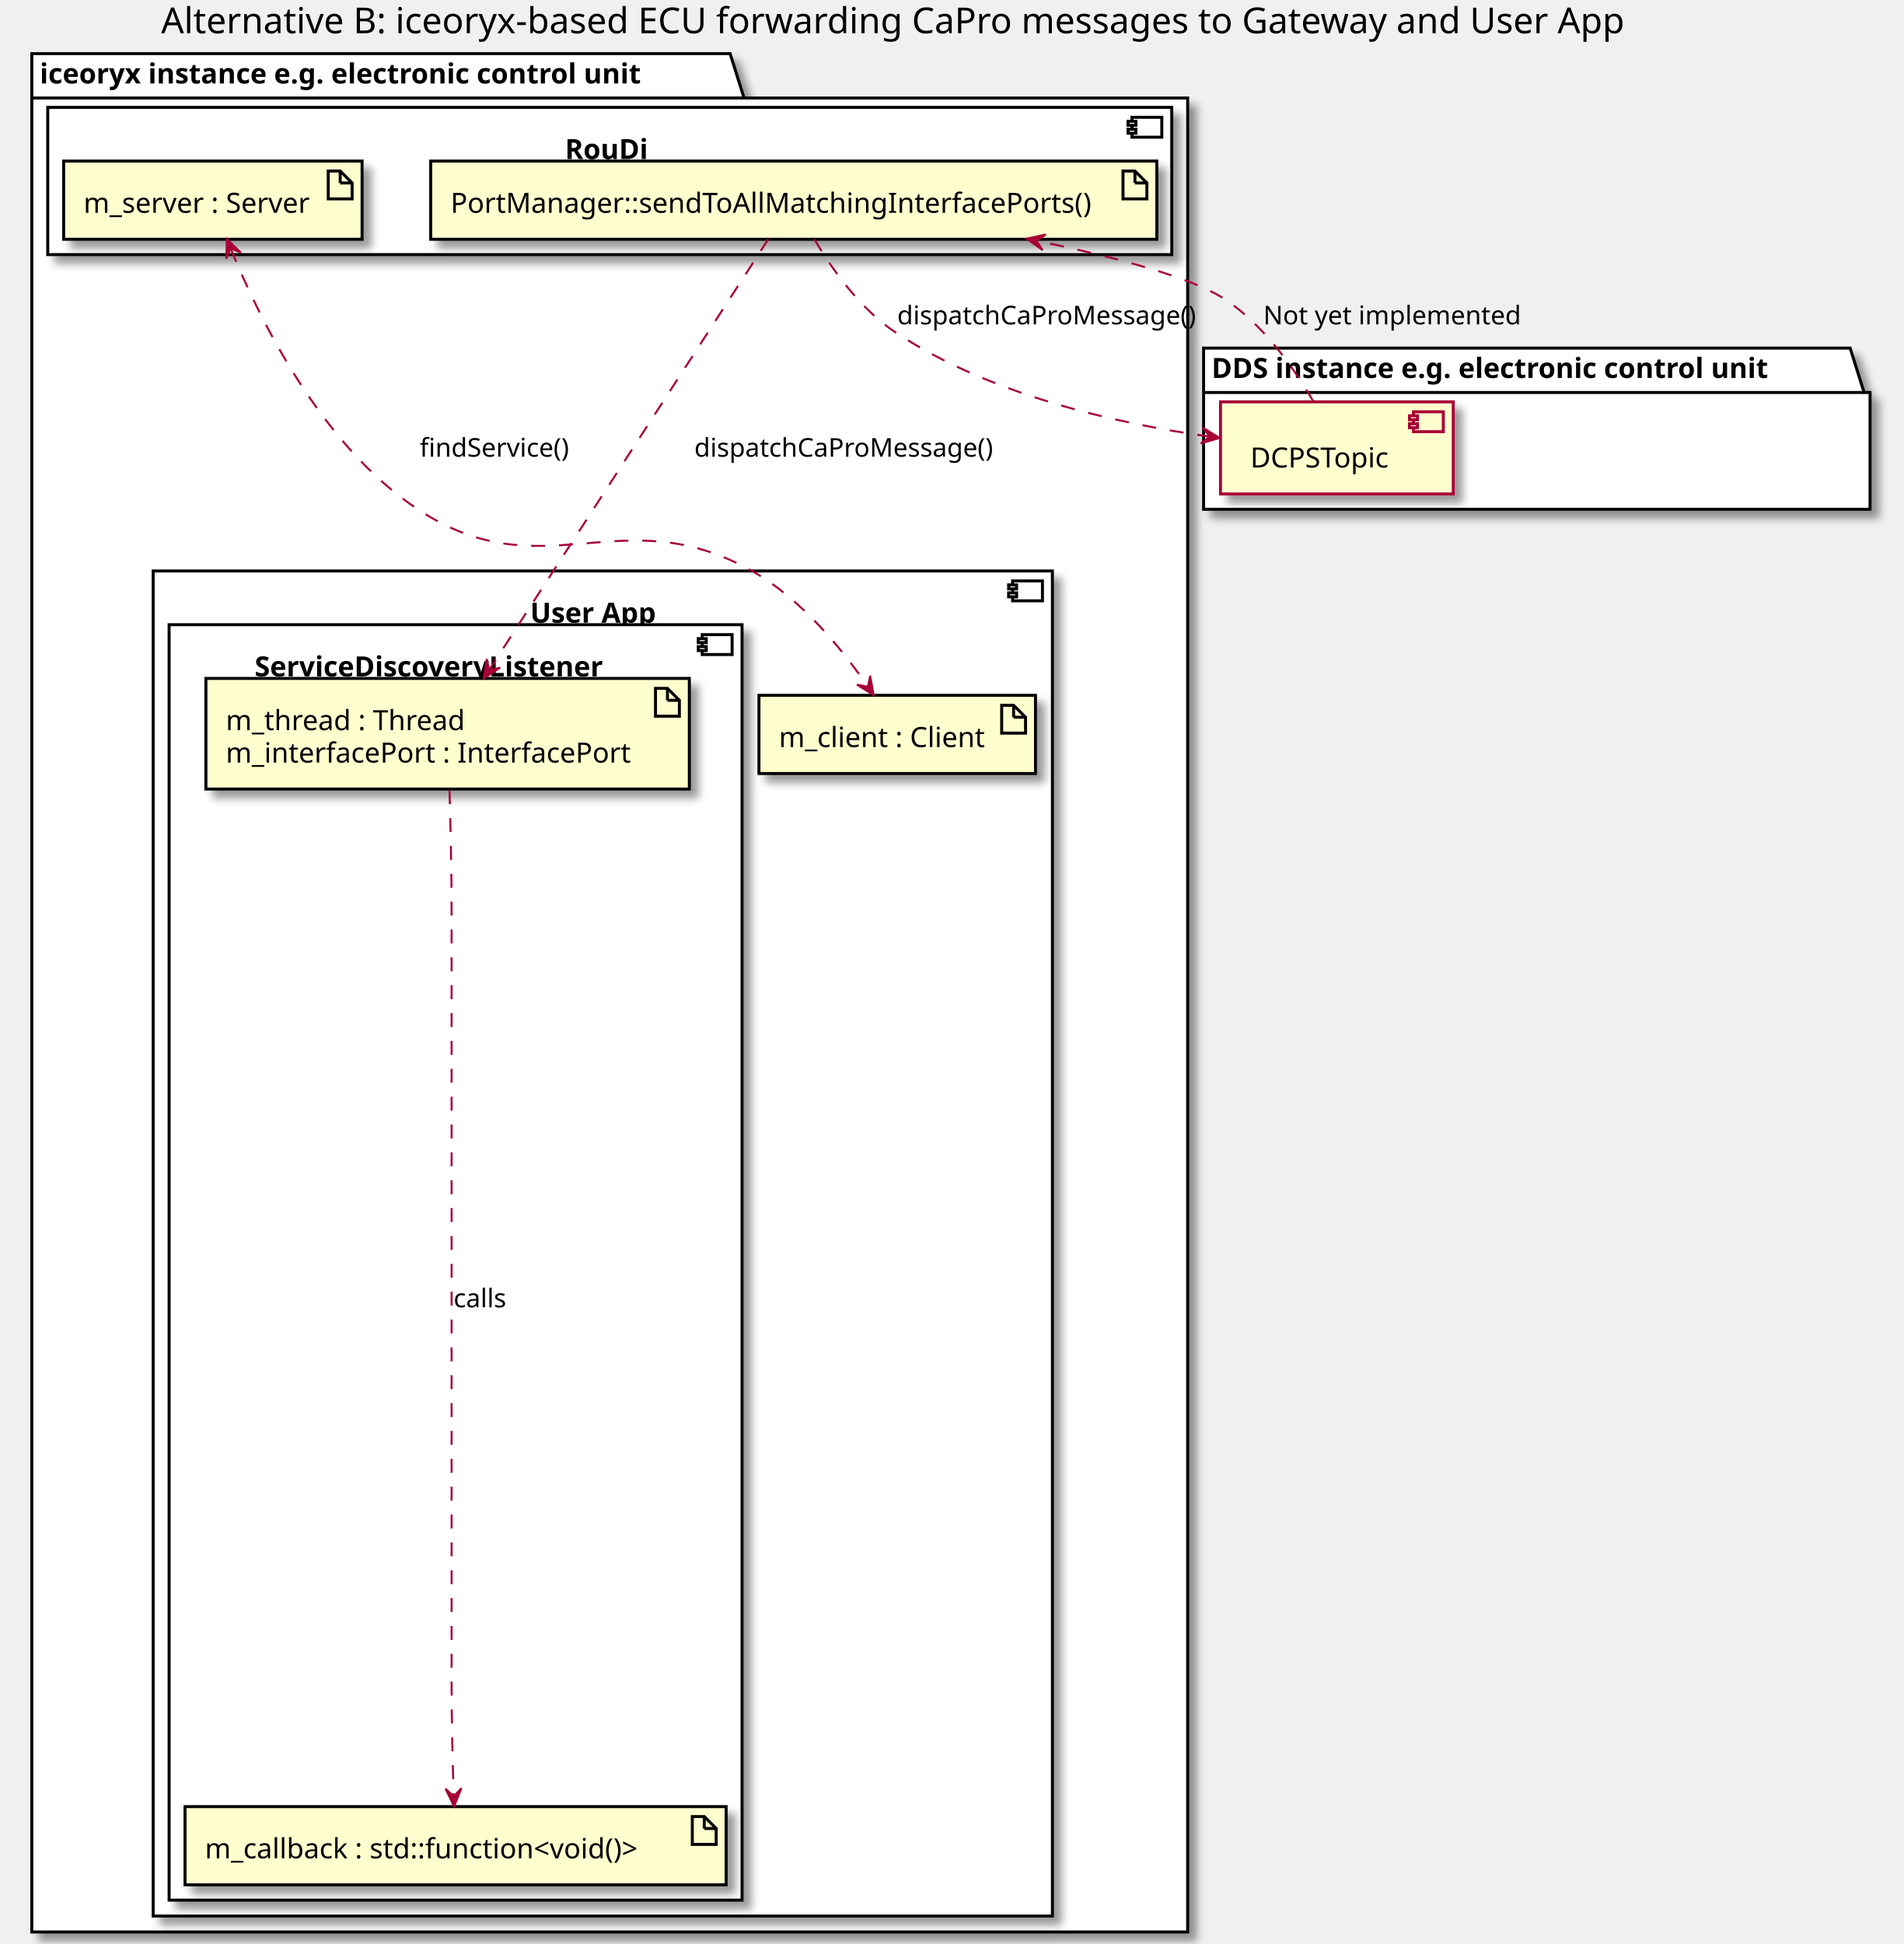
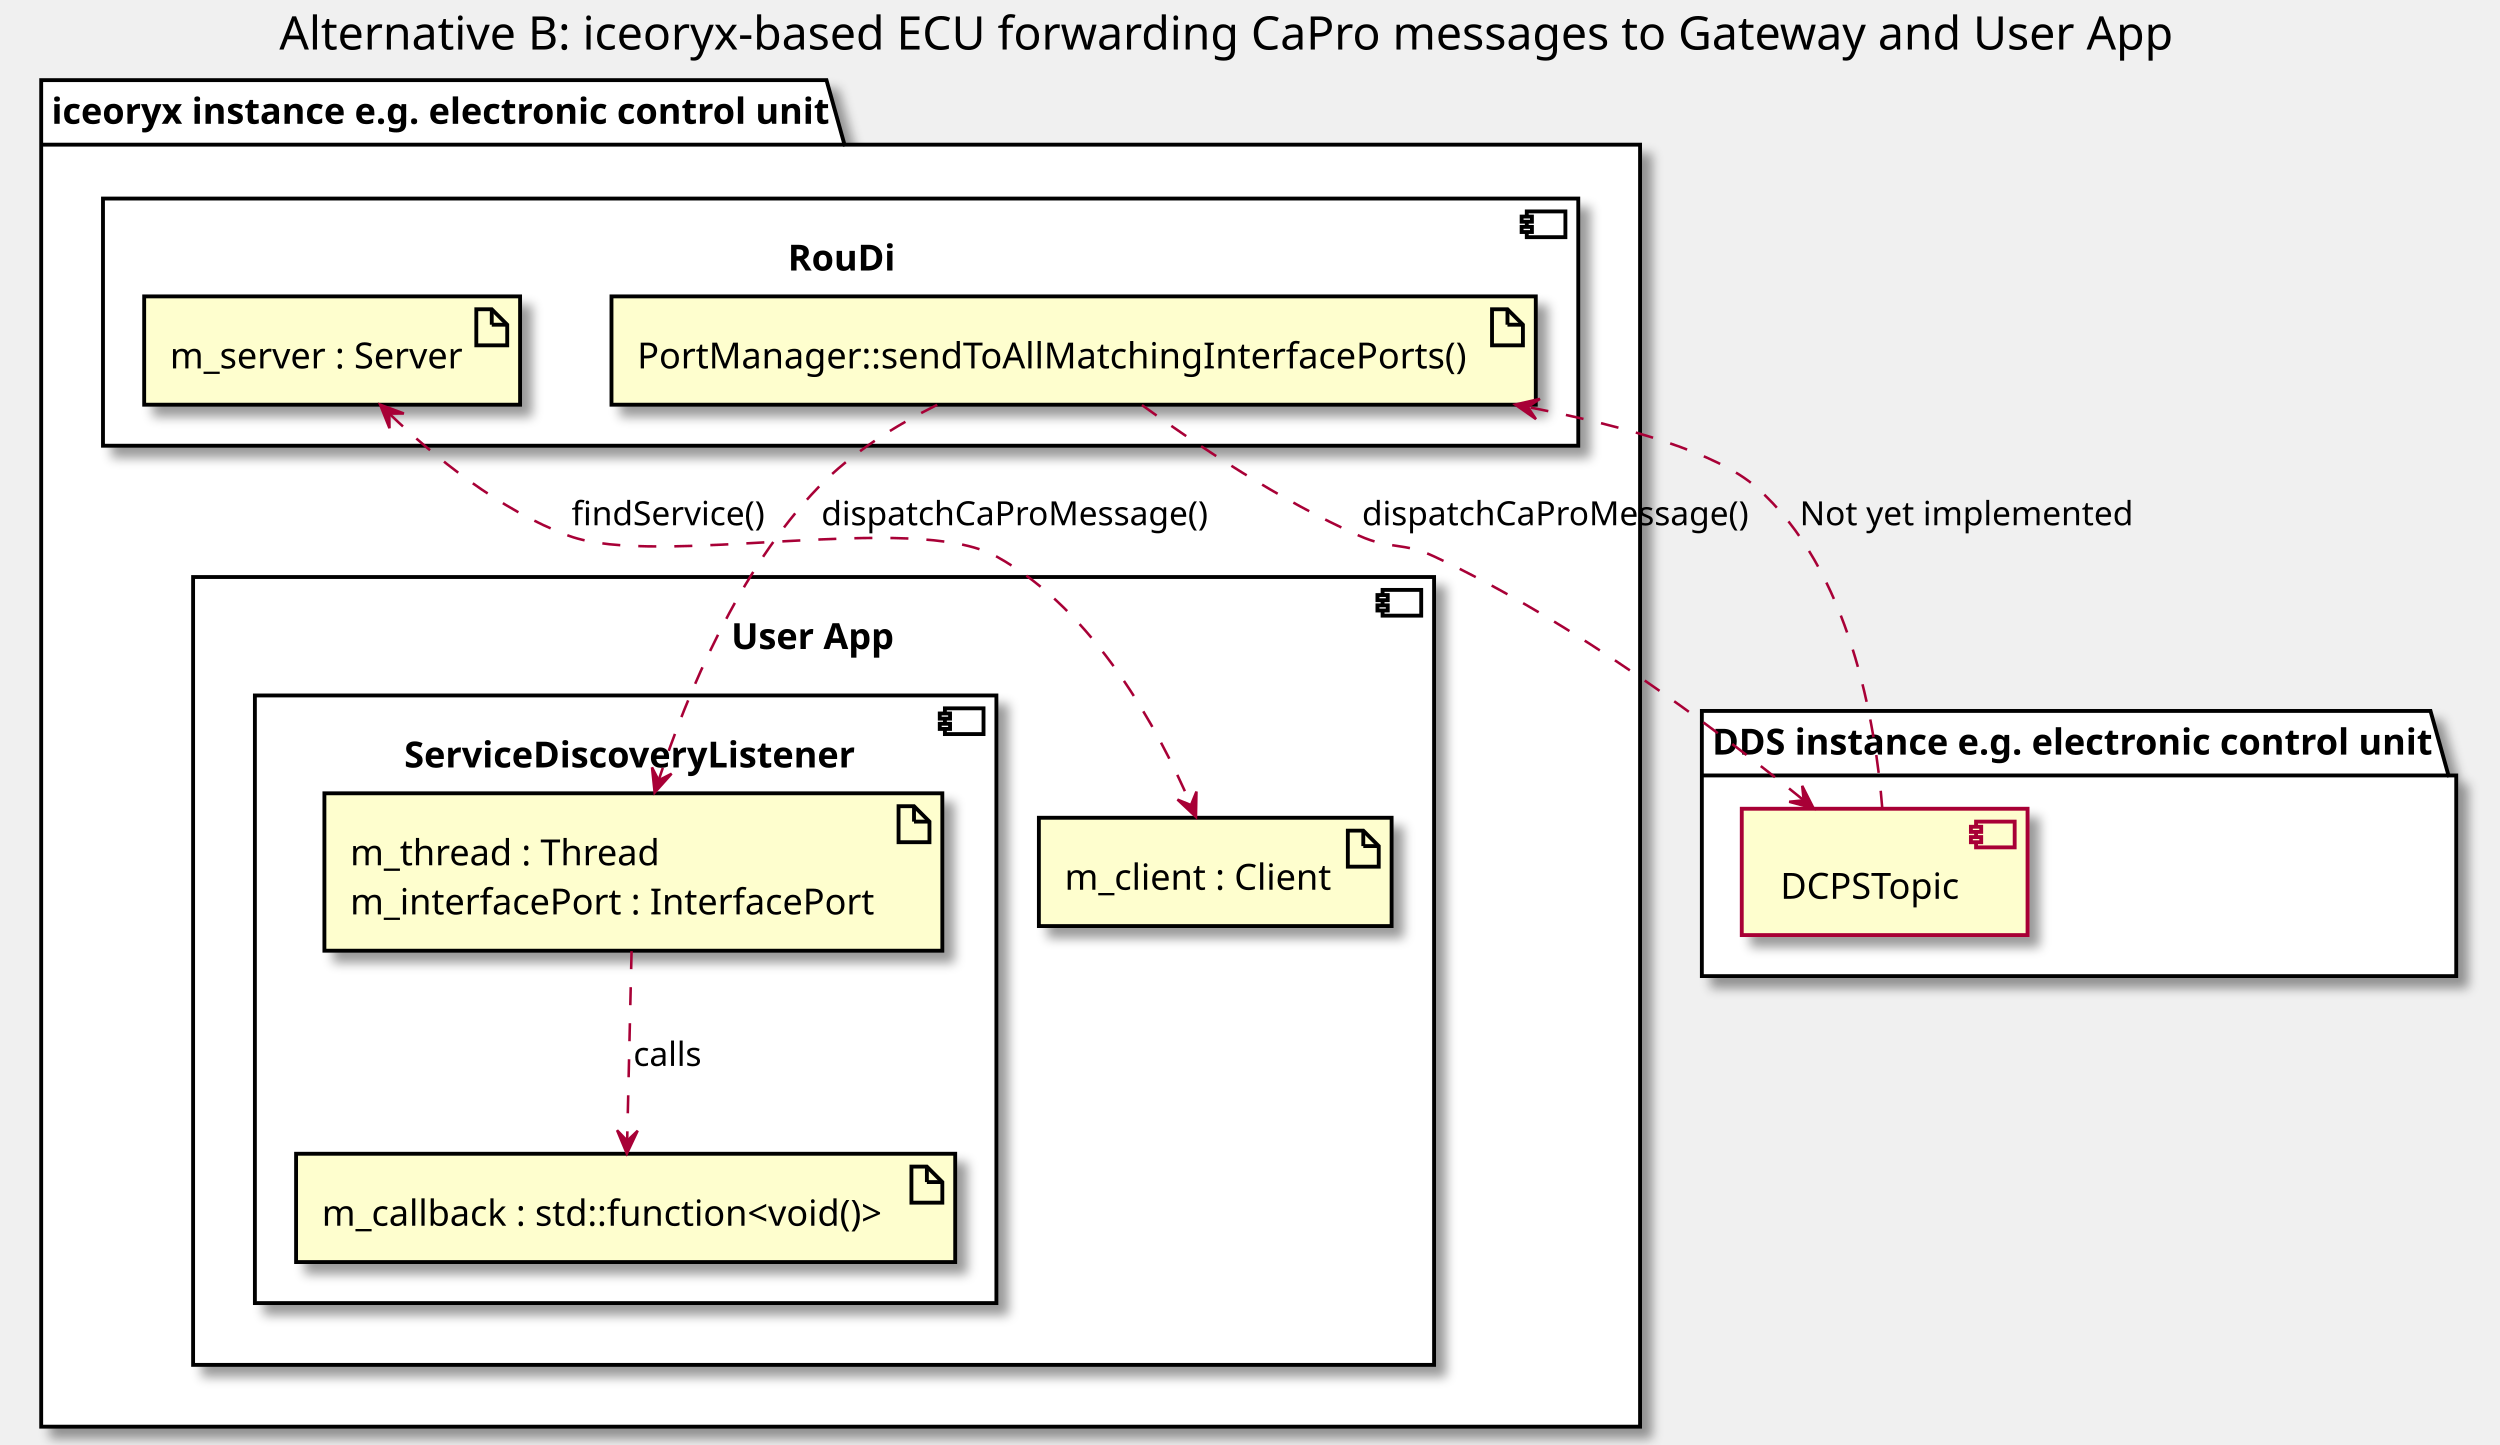
- <svg xmlns="http://www.w3.org/2000/svg" contentScriptType="application/ecmascript" contentStyleType="text/css" height="977px" preserveAspectRatio="none" style="width:957px;height:977px;" version="1.1" viewBox="0 0 957 977" width="957px" zoomAndPan="magnify">
+ <svg xmlns="http://www.w3.org/2000/svg" contentScriptType="application/ecmascript" contentStyleType="text/css" height="561px" preserveAspectRatio="none" style="width:971px;height:561px;" version="1.1" viewBox="0 0 971 561" width="971px" zoomAndPan="magnify">
  <defs>
    <filter height="300%" id="fpizquwr6qwv8" width="300%" x="-1" y="-1">
      <feGaussianBlur result="blurOut" stdDeviation="2.0" />
      <feColorMatrix in="blurOut" result="blurOut2" type="matrix" values="0 0 0 0 0 0 0 0 0 0 0 0 0 0 0 0 0 0 .4 0" />
      <feOffset dx="4.0" dy="4.0" in="blurOut2" result="blurOut3" />
      <feBlend in="SourceGraphic" in2="blurOut3" mode="normal" />
    </filter>
  </defs>
  <g>
-     <text fill="#000000" font-family="sans-serif" font-size="18" lengthAdjust="spacing" textLength="782" x="81" y="16.708">Alternative B: iceoryx-based ECU forwarding CaPro messages to Gateway and User App</text>
-     <polygon fill="#FFFFFF" filter="url(#fpizquwr6qwv8)" points="16,26.953,367,26.953,374,49.25,597,49.25,597,970.953,16,970.953,16,26.953" style="stroke:#000000;stroke-width:1.5;" />
-     <line style="stroke:#000000;stroke-width:1.5;" x1="16" x2="374" y1="49.25" y2="49.25" />
-     <text fill="#000000" font-family="sans-serif" font-size="14" font-weight="bold" lengthAdjust="spacing" textLength="345" x="20" y="41.948">iceoryx instance e.g. electronic control unit</text>
-     <rect fill="#FFFFFF" filter="url(#fpizquwr6qwv8)" height="74" style="stroke:#000000;stroke-width:1.5;" width="565" x="24" y="53.953" />
-     <rect fill="#FFFFFF" height="10" style="stroke:#000000;stroke-width:1.5;" width="15" x="569" y="58.953" />
-     <rect fill="#FFFFFF" height="2" style="stroke:#000000;stroke-width:1.5;" width="4" x="567" y="60.953" />
-     <rect fill="#FFFFFF" height="2" style="stroke:#000000;stroke-width:1.5;" width="4" x="567" y="64.953" />
-     <text fill="#000000" font-family="sans-serif" font-size="14" font-weight="bold" lengthAdjust="spacing" textLength="45" x="284" y="79.948">RouDi</text>
-     <rect fill="#FFFFFF" filter="url(#fpizquwr6qwv8)" height="676" style="stroke:#000000;stroke-width:1.5;" width="452" x="77" y="286.953" />
-     <rect fill="#FFFFFF" height="10" style="stroke:#000000;stroke-width:1.5;" width="15" x="509" y="291.953" />
-     <rect fill="#FFFFFF" height="2" style="stroke:#000000;stroke-width:1.5;" width="4" x="507" y="293.953" />
-     <rect fill="#FFFFFF" height="2" style="stroke:#000000;stroke-width:1.5;" width="4" x="507" y="297.953" />
-     <text fill="#000000" font-family="sans-serif" font-size="14" font-weight="bold" lengthAdjust="spacing" textLength="73" x="266.5" y="312.948">User App</text>
-     <rect fill="#FFFFFF" filter="url(#fpizquwr6qwv8)" height="641" style="stroke:#000000;stroke-width:1.5;" width="288" x="85" y="313.953" />
-     <rect fill="#FFFFFF" height="10" style="stroke:#000000;stroke-width:1.5;" width="15" x="353" y="318.953" />
-     <rect fill="#FFFFFF" height="2" style="stroke:#000000;stroke-width:1.5;" width="4" x="351" y="320.953" />
-     <rect fill="#FFFFFF" height="2" style="stroke:#000000;stroke-width:1.5;" width="4" x="351" y="324.953" />
-     <text fill="#000000" font-family="sans-serif" font-size="14" font-weight="bold" lengthAdjust="spacing" textLength="202" x="128" y="339.948">ServiceDiscoveryListener</text>
-     <polygon fill="#FFFFFF" filter="url(#fpizquwr6qwv8)" points="605,174.953,930,174.953,937,197.25,940,197.25,940,255.953,605,255.953,605,174.953" style="stroke:#000000;stroke-width:1.5;" />
-     <line style="stroke:#000000;stroke-width:1.5;" x1="605" x2="937" y1="197.25" y2="197.25" />
-     <text fill="#000000" font-family="sans-serif" font-size="14" font-weight="bold" lengthAdjust="spacing" textLength="319" x="609" y="189.948">DDS instance e.g. electronic control unit</text>
-     <rect fill="#FEFECE" filter="url(#fpizquwr6qwv8)" height="39.297" style="stroke:#000000;stroke-width:1.5;" width="365" x="216.5" y="80.953" />
-     <polygon fill="#FEFECE" points="564.5,85.953,564.5,99.953,576.5,99.953,576.5,91.953,570.5,85.953,564.5,85.953" style="stroke:#000000;stroke-width:1.5;" />
-     <line style="stroke:#000000;stroke-width:1.5;" x1="570.5" x2="570.5" y1="85.953" y2="91.953" />
-     <line style="stroke:#000000;stroke-width:1.5;" x1="576.5" x2="570.5" y1="91.953" y2="91.953" />
-     <text fill="#000000" font-family="sans-serif" font-size="14" lengthAdjust="spacing" textLength="335" x="226.5" y="106.948">PortManager::sendToAllMatchingInterfacePorts()</text>
-     <rect fill="#FEFECE" filter="url(#fpizquwr6qwv8)" height="39.297" style="stroke:#000000;stroke-width:1.5;" width="150" x="32" y="80.953" />
-     <polygon fill="#FEFECE" points="165,85.953,165,99.953,177,99.953,177,91.953,171,85.953,165,85.953" style="stroke:#000000;stroke-width:1.5;" />
-     <line style="stroke:#000000;stroke-width:1.5;" x1="171" x2="171" y1="85.953" y2="91.953" />
-     <line style="stroke:#000000;stroke-width:1.5;" x1="177" x2="171" y1="91.953" y2="91.953" />
-     <text fill="#000000" font-family="sans-serif" font-size="14" lengthAdjust="spacing" textLength="120" x="42" y="106.948">m_server : Server</text>
-     <rect fill="#FEFECE" filter="url(#fpizquwr6qwv8)" height="39.297" style="stroke:#000000;stroke-width:1.5;" width="139" x="381.5" y="349.453" />
-     <polygon fill="#FEFECE" points="503.5,354.453,503.5,368.453,515.5,368.453,515.5,360.453,509.5,354.453,503.5,354.453" style="stroke:#000000;stroke-width:1.5;" />
-     <line style="stroke:#000000;stroke-width:1.5;" x1="509.5" x2="509.5" y1="354.453" y2="360.453" />
-     <line style="stroke:#000000;stroke-width:1.5;" x1="515.5" x2="509.5" y1="360.453" y2="360.453" />
-     <text fill="#000000" font-family="sans-serif" font-size="14" lengthAdjust="spacing" textLength="109" x="391.5" y="375.448">m_client : Client</text>
-     <rect fill="#FEFECE" filter="url(#fpizquwr6qwv8)" height="55.594" style="stroke:#000000;stroke-width:1.5;" width="243" x="103.5" y="340.953" />
-     <polygon fill="#FEFECE" points="329.5,345.953,329.5,359.953,341.5,359.953,341.5,351.953,335.5,345.953,329.5,345.953" style="stroke:#000000;stroke-width:1.5;" />
-     <line style="stroke:#000000;stroke-width:1.5;" x1="335.5" x2="335.5" y1="345.953" y2="351.953" />
-     <line style="stroke:#000000;stroke-width:1.5;" x1="341.5" x2="335.5" y1="351.953" y2="351.953" />
-     <text fill="#000000" font-family="sans-serif" font-size="14" lengthAdjust="spacing" textLength="131" x="113.5" y="366.948">m_thread  : Thread</text>
-     <text fill="#000000" font-family="sans-serif" font-size="14" lengthAdjust="spacing" textLength="213" x="113.5" y="383.245">m_interfacePort  : InterfacePort</text>
-     <rect fill="#FEFECE" filter="url(#fpizquwr6qwv8)" height="39.297" style="stroke:#000000;stroke-width:1.5;" width="272" x="93" y="907.953" />
-     <polygon fill="#FEFECE" points="348,912.953,348,926.953,360,926.953,360,918.953,354,912.953,348,912.953" style="stroke:#000000;stroke-width:1.5;" />
-     <line style="stroke:#000000;stroke-width:1.5;" x1="354" x2="354" y1="912.953" y2="918.953" />
-     <line style="stroke:#000000;stroke-width:1.5;" x1="360" x2="354" y1="918.953" y2="918.953" />
-     <text fill="#000000" font-family="sans-serif" font-size="14" lengthAdjust="spacing" textLength="242" x="103" y="933.948">m_callback  : std::function&lt;void()&gt;</text>
-     <rect fill="#FEFECE" filter="url(#fpizquwr6qwv8)" height="46.297" style="stroke:#A80036;stroke-width:1.5;" width="117" x="613.5" y="201.953" />
-     <rect fill="#FEFECE" height="10" style="stroke:#A80036;stroke-width:1.5;" width="15" x="710.5" y="206.953" />
-     <rect fill="#FEFECE" height="2" style="stroke:#A80036;stroke-width:1.5;" width="4" x="708.5" y="208.953" />
-     <rect fill="#FEFECE" height="2" style="stroke:#A80036;stroke-width:1.5;" width="4" x="708.5" y="212.953" />
-     <text fill="#000000" font-family="sans-serif" font-size="14" lengthAdjust="spacing" textLength="77" x="628.5" y="234.948">DCPSTopic</text>
-     <path d="M409.354,120.228 C418.203,135.227 432.303,155.204 450,166.953 C497.392,198.414 560.986,212.823 607.963,219.415 " fill="none" id="discoveryLoop-to-DCPSTopic" style="stroke:#A80036;stroke-width:1.0;stroke-dasharray:7.0,7.0;" />
-     <polygon fill="#A80036" points="613.03,220.105,604.652,214.927,608.076,219.43,603.572,222.854,613.03,220.105" style="stroke:#A80036;stroke-width:1.0;" />
-     <text fill="#000000" font-family="sans-serif" font-size="13" lengthAdjust="spacing" textLength="159" x="451" y="163.02">dispatchCaProMessage()</text>
-     <path d="M660.178,201.78 C650.349,184.857 634.788,162.723 615,149.953 C598.488,139.297 560.755,129.263 521.367,121.051 " fill="none" id="DCPSTopic-to-discoveryLoop" style="stroke:#A80036;stroke-width:1.0;stroke-dasharray:7.0,7.0;" />
-     <polygon fill="#A80036" points="516.054,119.956,524.062,125.69,520.951,120.965,525.676,117.855,516.054,119.956" style="stroke:#A80036;stroke-width:1.0;" />
-     <text fill="#000000" font-family="sans-serif" font-size="13" lengthAdjust="spacing" textLength="136" x="635" y="163.02">Not yet implemented</text>
-     <path d="M386.205,120.197 C356.451,166.111 282.372,280.422 245.925,336.663 " fill="none" id="discoveryLoop-to-serviceDiscoveryThread" style="stroke:#A80036;stroke-width:1.0;stroke-dasharray:7.0,7.0;" />
-     <polygon fill="#A80036" points="243.155,340.938,251.406,335.561,245.874,336.742,244.692,331.21,243.155,340.938" style="stroke:#A80036;stroke-width:1.0;" />
-     <text fill="#000000" font-family="sans-serif" font-size="13" lengthAdjust="spacing" textLength="159" x="349" y="229.52">dispatchCaProMessage()</text>
-     <path d="M116.067,125.128 C130.325,160.229 161.468,223.87 210,255.953 C273.338,297.824 311.844,249.693 378,286.953 C402.703,300.866 423.345,326.296 436.305,345.161 " fill="none" id="server-client" style="stroke:#A80036;stroke-width:1.0;stroke-dasharray:7.0,7.0;" />
-     <polygon fill="#A80036" points="439.112,349.321,437.394,339.624,436.315,345.177,430.762,344.099,439.112,349.321" style="stroke:#A80036;stroke-width:1.0;" />
-     <polygon fill="#A80036" points="114.086,120.164,113.707,130.005,115.939,124.808,121.137,127.04,114.086,120.164" style="stroke:#A80036;stroke-width:1.0;" />
-     <text fill="#000000" font-family="sans-serif" font-size="13" lengthAdjust="spacing" textLength="80" x="211" y="229.52">findService()</text>
-     <path d="M225.953,397.166 C226.468,414.783 227,437.938 227,458.453 C227,458.453 227,458.453 227,846.453 C227,865.284 227.547,886.57 228.069,902.594 " fill="none" id="serviceDiscoveryThread-to-callback" style="stroke:#A80036;stroke-width:1.0;stroke-dasharray:7.0,7.0;" />
-     <polygon fill="#A80036" points="228.244,907.815,231.94,898.686,228.076,902.818,223.944,898.955,228.244,907.815" style="stroke:#A80036;stroke-width:1.0;" />
-     <text fill="#000000" font-family="sans-serif" font-size="13" lengthAdjust="spacing" textLength="28" x="228" y="657.02">calls</text>
+     <text fill="#000000" font-family="sans-serif" font-size="18" lengthAdjust="spacing" textLength="741" x="108.5" y="19.242">Alternative B: iceoryx-based ECU forwarding CaPro messages to Gateway and User App</text>
+     <polygon fill="#FFFFFF" filter="url(#fpizquwr6qwv8)" points="16,31.118,321,31.118,328,56.186,637,56.186,637,554.118,16,554.118,16,31.118" style="stroke:#000000;stroke-width:1.5;" />
+     <line style="stroke:#000000;stroke-width:1.5;" x1="16" x2="328" y1="56.186" y2="56.186" />
+     <text fill="#000000" font-family="sans-serif" font-size="14" font-weight="bold" lengthAdjust="spacing" textLength="299" x="20" y="48.084">iceoryx instance e.g. electronic control unit</text>
+     <rect fill="#FFFFFF" filter="url(#fpizquwr6qwv8)" height="96" style="stroke:#000000;stroke-width:1.5;" width="573" x="40" y="77.118" />
+     <rect fill="#FFFFFF" height="10" style="stroke:#000000;stroke-width:1.5;" width="15" x="593" y="82.118" />
+     <rect fill="#FFFFFF" height="2" style="stroke:#000000;stroke-width:1.5;" width="4" x="591" y="84.118" />
+     <rect fill="#FFFFFF" height="2" style="stroke:#000000;stroke-width:1.5;" width="4" x="591" y="88.118" />
+     <text fill="#000000" font-family="sans-serif" font-size="14" font-weight="bold" lengthAdjust="spacing" textLength="41" x="306" y="105.084">RouDi</text>
+     <rect fill="#FFFFFF" filter="url(#fpizquwr6qwv8)" height="306" style="stroke:#000000;stroke-width:1.5;" width="482" x="75" y="224.118" />
+     <rect fill="#FFFFFF" height="10" style="stroke:#000000;stroke-width:1.5;" width="15" x="537" y="229.118" />
+     <rect fill="#FFFFFF" height="2" style="stroke:#000000;stroke-width:1.5;" width="4" x="535" y="231.118" />
+     <rect fill="#FFFFFF" height="2" style="stroke:#000000;stroke-width:1.5;" width="4" x="535" y="235.118" />
+     <text fill="#000000" font-family="sans-serif" font-size="14" font-weight="bold" lengthAdjust="spacing" textLength="64" x="284" y="252.084">User App</text>
+     <rect fill="#FFFFFF" filter="url(#fpizquwr6qwv8)" height="236" style="stroke:#000000;stroke-width:1.5;" width="288" x="99" y="270.118" />
+     <rect fill="#FFFFFF" height="10" style="stroke:#000000;stroke-width:1.5;" width="15" x="367" y="275.118" />
+     <rect fill="#FFFFFF" height="2" style="stroke:#000000;stroke-width:1.5;" width="4" x="365" y="277.118" />
+     <rect fill="#FFFFFF" height="2" style="stroke:#000000;stroke-width:1.5;" width="4" x="365" y="281.118" />
+     <text fill="#000000" font-family="sans-serif" font-size="14" font-weight="bold" lengthAdjust="spacing" textLength="172" x="157" y="298.084">ServiceDiscoveryListener</text>
+     <polygon fill="#FFFFFF" filter="url(#fpizquwr6qwv8)" points="661,276.118,944,276.118,951,301.186,954,301.186,954,379.118,661,379.118,661,276.118" style="stroke:#000000;stroke-width:1.5;" />
+     <line style="stroke:#000000;stroke-width:1.5;" x1="661" x2="951" y1="301.186" y2="301.186" />
+     <text fill="#000000" font-family="sans-serif" font-size="14" font-weight="bold" lengthAdjust="spacing" textLength="277" x="665" y="293.084">DDS instance e.g. electronic control unit</text>
+     <rect fill="#FEFECE" filter="url(#fpizquwr6qwv8)" height="42.068" style="stroke:#000000;stroke-width:1.5;" width="359" x="237.5" y="115.118" />
+     <polygon fill="#FEFECE" points="579.5,120.118,579.5,134.118,591.5,134.118,591.5,126.118,585.5,120.118,579.5,120.118" style="stroke:#000000;stroke-width:1.5;" />
+     <line style="stroke:#000000;stroke-width:1.5;" x1="585.5" x2="585.5" y1="120.118" y2="126.118" />
+     <line style="stroke:#000000;stroke-width:1.5;" x1="591.5" x2="585.5" y1="126.118" y2="126.118" />
+     <text fill="#000000" font-family="sans-serif" font-size="14" lengthAdjust="spacing" textLength="329" x="247.5" y="143.084">PortManager::sendToAllMatchingInterfacePorts()</text>
+     <rect fill="#FEFECE" filter="url(#fpizquwr6qwv8)" height="42.068" style="stroke:#000000;stroke-width:1.5;" width="146" x="56" y="115.118" />
+     <polygon fill="#FEFECE" points="185,120.118,185,134.118,197,134.118,197,126.118,191,120.118,185,120.118" style="stroke:#000000;stroke-width:1.5;" />
+     <line style="stroke:#000000;stroke-width:1.5;" x1="191" x2="191" y1="120.118" y2="126.118" />
+     <line style="stroke:#000000;stroke-width:1.5;" x1="197" x2="191" y1="126.118" y2="126.118" />
+     <text fill="#000000" font-family="sans-serif" font-size="14" lengthAdjust="spacing" textLength="116" x="66" y="143.084">m_server : Server</text>
+     <rect fill="#FEFECE" filter="url(#fpizquwr6qwv8)" height="42.068" style="stroke:#000000;stroke-width:1.5;" width="137" x="403.5" y="317.618" />
+     <polygon fill="#FEFECE" points="523.5,322.618,523.5,336.618,535.5,336.618,535.5,328.618,529.5,322.618,523.5,322.618" style="stroke:#000000;stroke-width:1.5;" />
+     <line style="stroke:#000000;stroke-width:1.5;" x1="529.5" x2="529.5" y1="322.618" y2="328.618" />
+     <line style="stroke:#000000;stroke-width:1.5;" x1="535.5" x2="529.5" y1="328.618" y2="328.618" />
+     <text fill="#000000" font-family="sans-serif" font-size="14" lengthAdjust="spacing" textLength="107" x="413.5" y="345.584">m_client : Client</text>
+     <rect fill="#FEFECE" filter="url(#fpizquwr6qwv8)" height="61.136" style="stroke:#000000;stroke-width:1.5;" width="240" x="126" y="308.118" />
+     <polygon fill="#FEFECE" points="349,313.118,349,327.118,361,327.118,361,319.118,355,313.118,349,313.118" style="stroke:#000000;stroke-width:1.5;" />
+     <line style="stroke:#000000;stroke-width:1.5;" x1="355" x2="355" y1="313.118" y2="319.118" />
+     <line style="stroke:#000000;stroke-width:1.5;" x1="361" x2="355" y1="319.118" y2="319.118" />
+     <text fill="#000000" font-family="sans-serif" font-size="14" lengthAdjust="spacing" textLength="128" x="136" y="336.084">m_thread  : Thread</text>
+     <text fill="#000000" font-family="sans-serif" font-size="14" lengthAdjust="spacing" textLength="210" x="136" y="355.152">m_interfacePort  : InterfacePort</text>
+     <rect fill="#FEFECE" filter="url(#fpizquwr6qwv8)" height="42.068" style="stroke:#000000;stroke-width:1.5;" width="256" x="115" y="448.118" />
+     <polygon fill="#FEFECE" points="354,453.118,354,467.118,366,467.118,366,459.118,360,453.118,354,453.118" style="stroke:#000000;stroke-width:1.5;" />
+     <line style="stroke:#000000;stroke-width:1.5;" x1="360" x2="360" y1="453.118" y2="459.118" />
+     <line style="stroke:#000000;stroke-width:1.5;" x1="366" x2="360" y1="459.118" y2="459.118" />
+     <text fill="#000000" font-family="sans-serif" font-size="14" lengthAdjust="spacing" textLength="226" x="125" y="476.084">m_callback  : std::function&lt;void()&gt;</text>
+     <rect fill="#FEFECE" filter="url(#fpizquwr6qwv8)" height="49.068" style="stroke:#A80036;stroke-width:1.5;" width="111" x="676.5" y="314.118" />
+     <rect fill="#FEFECE" height="10" style="stroke:#A80036;stroke-width:1.5;" width="15" x="767.5" y="319.118" />
+     <rect fill="#FEFECE" height="2" style="stroke:#A80036;stroke-width:1.5;" width="4" x="765.5" y="321.118" />
+     <rect fill="#FEFECE" height="2" style="stroke:#A80036;stroke-width:1.5;" width="4" x="765.5" y="325.118" />
+     <text fill="#000000" font-family="sans-serif" font-size="14" lengthAdjust="spacing" textLength="71" x="691.5" y="349.084">DCPSTopic</text>
+     <path d="M443.53,157.328 C465.24,173.058 497.28,194.438 528,208.118 C540.21,213.558 544.89,210.448 557,216.118 C611.23,241.518 666.87,283.398 700.44,310.738 " fill="none" id="discoveryLoop-to-DCPSTopic" style="stroke:#A80036;stroke-width:1.0;stroke-dasharray:7.0,7.0;" />
+     <polygon fill="#A80036" points="704.42,313.998,699.973,305.21,700.545,310.838,694.917,311.41,704.42,313.998" style="stroke:#A80036;stroke-width:1.0;" />
+     <text fill="#000000" font-family="sans-serif" font-size="13" lengthAdjust="spacing" textLength="148" x="529" y="204.015">dispatchCaProMessage()</text>
+     <path d="M731.09,314.108 C728.47,281.038 718.61,221.218 682,189.118 C667.03,175.988 632.82,165.848 593.79,158.158 " fill="none" id="DCPSTopic-to-discoveryLoop" style="stroke:#A80036;stroke-width:1.0;stroke-dasharray:7.0,7.0;" />
+     <polygon fill="#A80036" points="588.5,157.138,596.569,162.785,593.408,158.094,598.099,154.932,588.5,157.138" style="stroke:#A80036;stroke-width:1.0;" />
+     <text fill="#000000" font-family="sans-serif" font-size="13" lengthAdjust="spacing" textLength="128" x="699" y="204.015">Not yet implemented</text>
+     <path d="M364.01,157.228 C347.77,165.288 330.83,175.868 318,189.118 C286.69,221.458 266.69,270.028 255.92,302.728 " fill="none" id="discoveryLoop-to-serviceDiscoveryThread" style="stroke:#A80036;stroke-width:1.0;stroke-dasharray:7.0,7.0;" />
+     <polygon fill="#A80036" points="254.27,307.838,260.851,300.511,255.812,303.082,253.242,298.043,254.27,307.838" style="stroke:#A80036;stroke-width:1.0;" />
+     <text fill="#000000" font-family="sans-serif" font-size="13" lengthAdjust="spacing" textLength="148" x="319" y="204.015">dispatchCaProMessage()</text>
+     <path d="M151.4,160.848 C168.66,177.388 194.07,198.208 221,208.118 C255.66,220.878 354.66,198.278 387,216.118 C425.14,237.168 450,283.468 462.47,312.448 " fill="none" id="server-client" style="stroke:#A80036;stroke-width:1.0;stroke-dasharray:7.0,7.0;" />
+     <polygon fill="#A80036" points="464.51,317.298,464.704,307.451,462.57,312.69,457.331,310.555,464.51,317.298" style="stroke:#A80036;stroke-width:1.0;" />
+     <polygon fill="#A80036" points="147.63,157.168,151.277,166.317,151.208,160.66,156.865,160.591,147.63,157.168" style="stroke:#A80036;stroke-width:1.0;" />
+     <text fill="#000000" font-family="sans-serif" font-size="13" lengthAdjust="spacing" textLength="73" x="222" y="204.015">findService()</text>
+     <path d="M245.3,369.418 C244.78,391.708 244.08,421.828 243.59,442.918 " fill="none" id="serviceDiscoveryThread-to-callback" style="stroke:#A80036;stroke-width:1.0;stroke-dasharray:7.0,7.0;" />
+     <polygon fill="#A80036" points="243.47,448.078,247.675,439.172,243.585,443.079,239.677,438.988,243.47,448.078" style="stroke:#A80036;stroke-width:1.0;" />
+     <text fill="#000000" font-family="sans-serif" font-size="13" lengthAdjust="spacing" textLength="25" x="246" y="414.015">calls</text>
  </g>
</svg>
